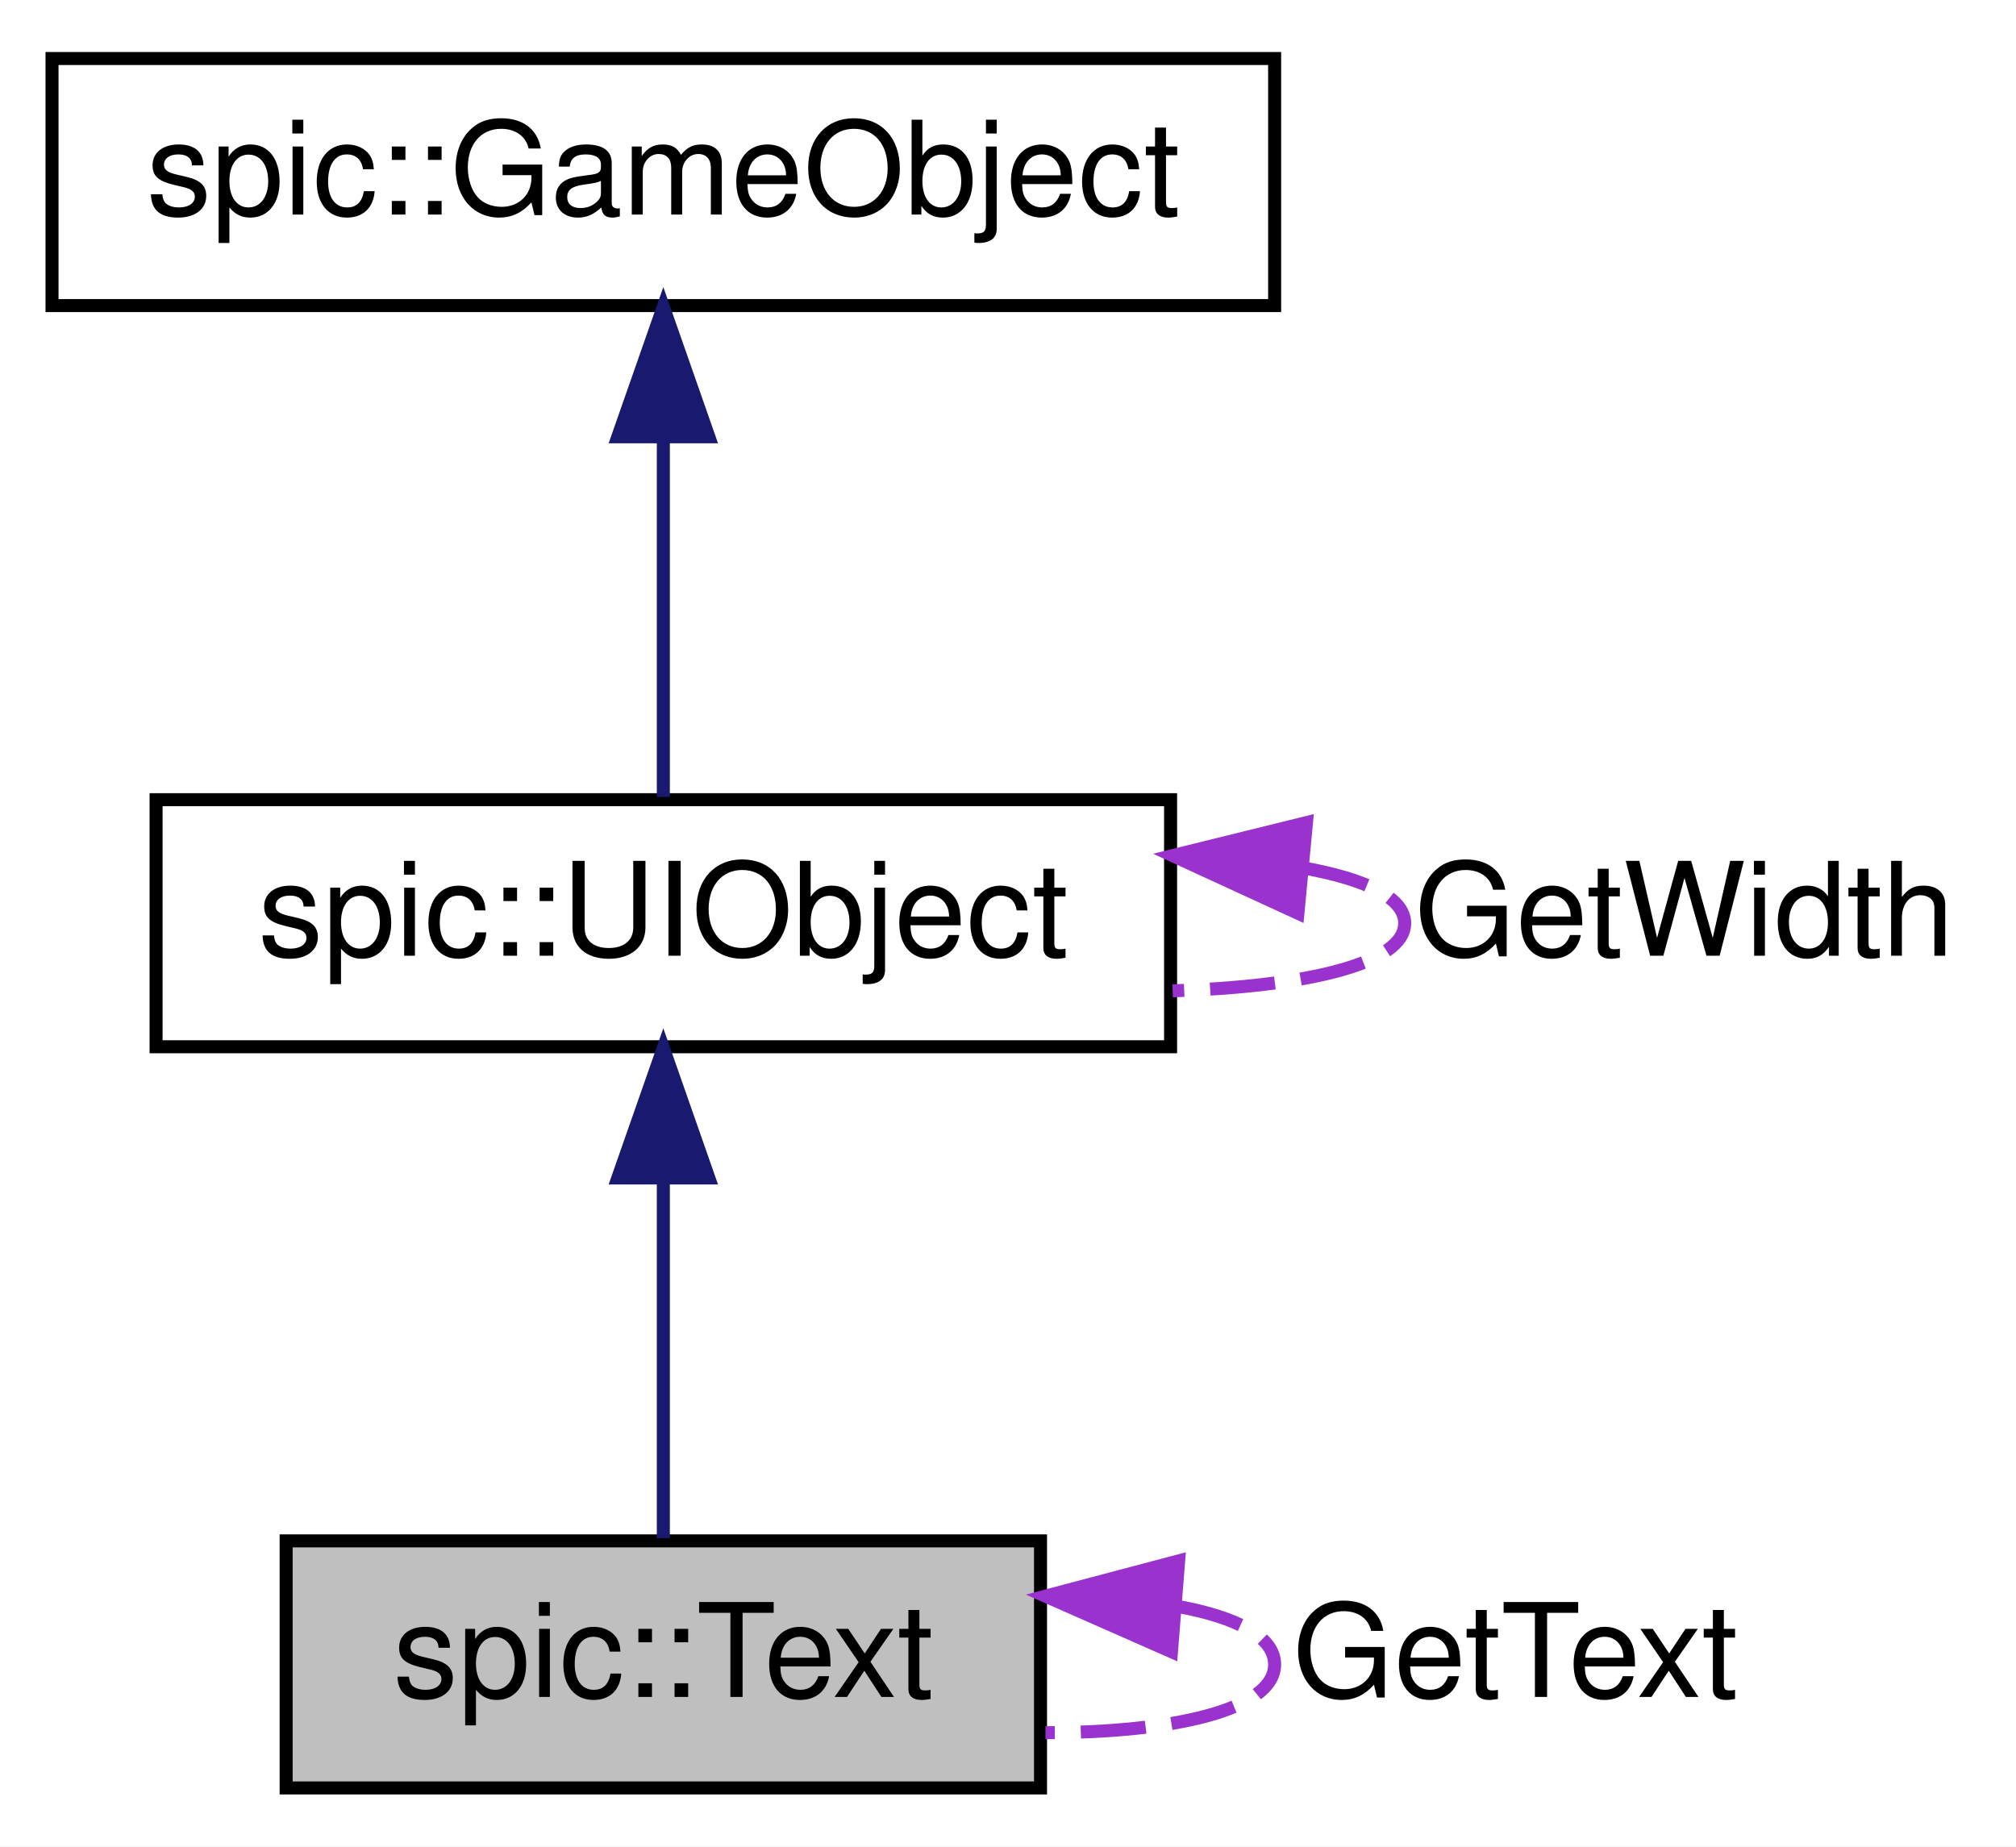
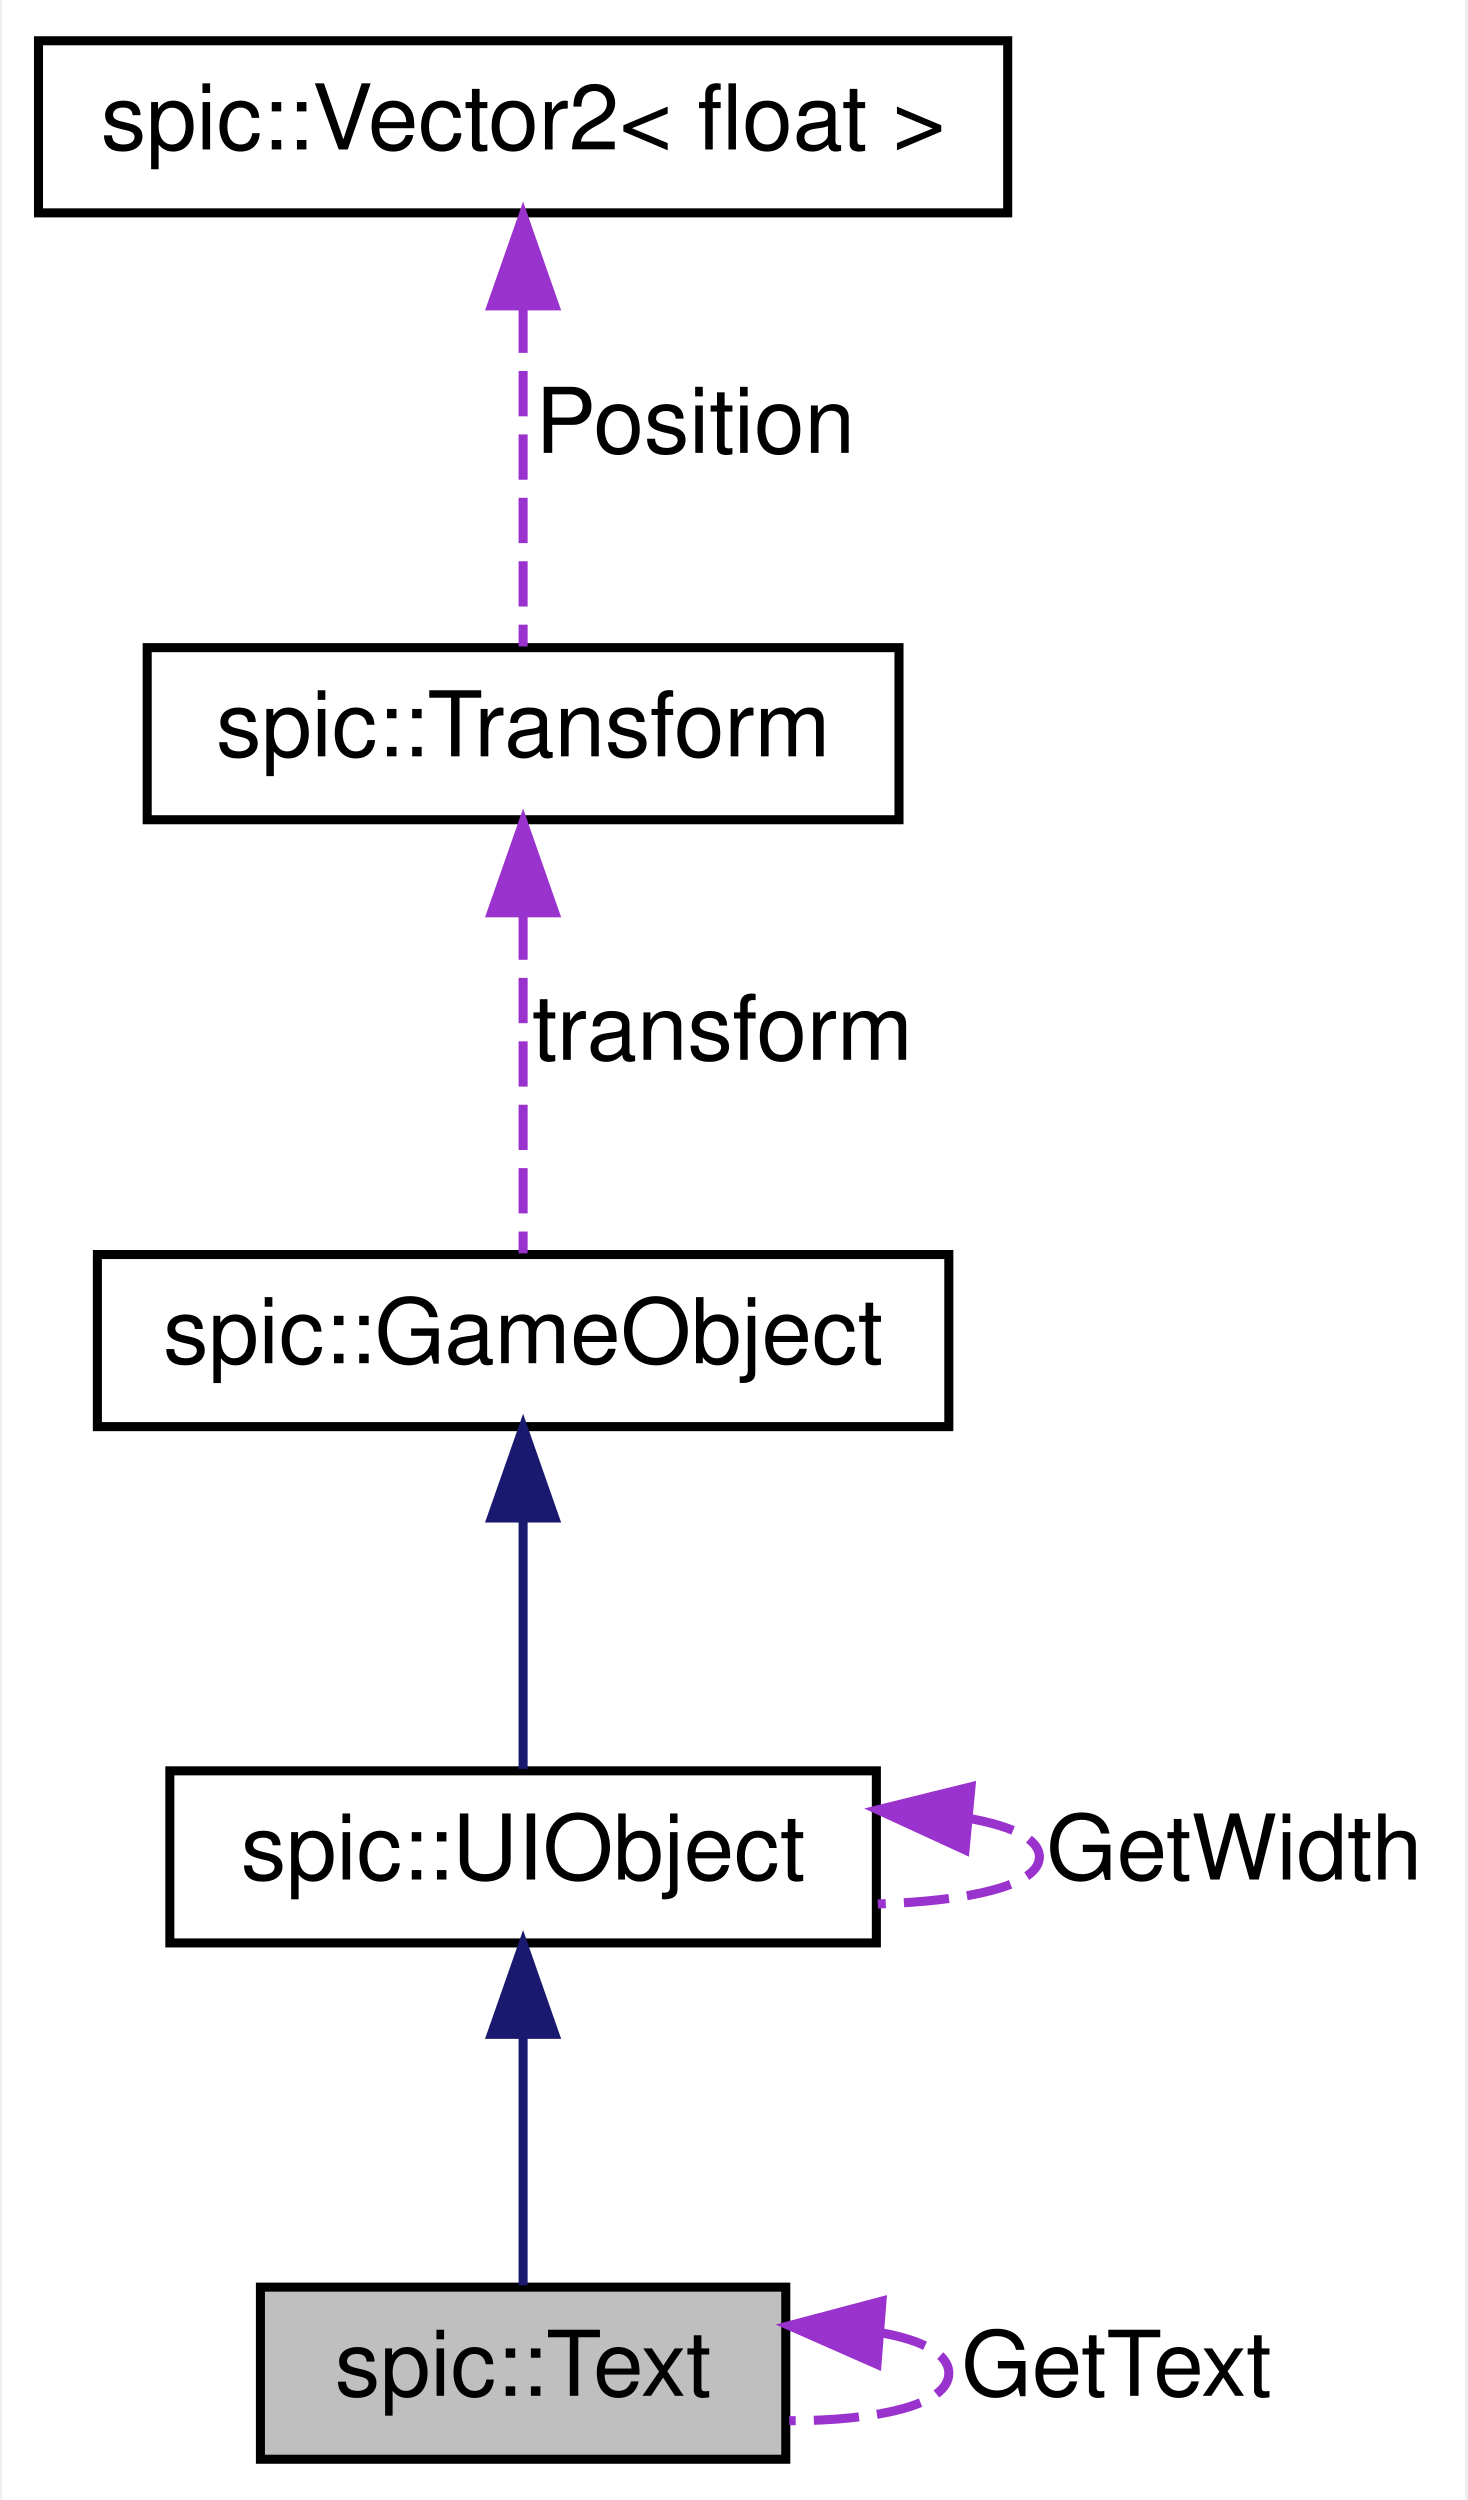
- <svg xmlns="http://www.w3.org/2000/svg" xmlns:xlink="http://www.w3.org/1999/xlink" width="155pt" height="142pt" viewBox="0.00 0.00 155.00 142.00">
-   <g id="graph0" class="graph" transform="scale(1 1) rotate(0) translate(4 138)">
-     <polygon fill="white" stroke="transparent" points="-4,4 -4,-138 151,-138 151,4 -4,4" />
+ <svg xmlns="http://www.w3.org/2000/svg" xmlns:xlink="http://www.w3.org/1999/xlink" width="162pt" height="276pt" viewBox="0.00 0.00 161.50 276.00">
+   <g id="graph0" class="graph" transform="scale(1 1) rotate(0) translate(4 272)">
+     <polygon fill="white" stroke="transparent" points="-4,4 -4,-272 157.5,-272 157.5,4 -4,4" />
    <g id="node1" class="node">
      <g id="a_node1">
        <a xlink:title="Class representing a piece of text which can be rendered.">
-           <polygon fill="#bfbfbf" stroke="black" points="18,-0.5 18,-19.5 76,-19.5 76,-0.5 18,-0.5" />
-           <text text-anchor="middle" x="47" y="-7.5" font-family="Helvetica,sans-Serif" font-size="10.00">spic::Text</text>
+           <polygon fill="#bfbfbf" stroke="black" points="24.5,-0.5 24.5,-19.5 82.5,-19.5 82.5,-0.5 24.5,-0.5" />
+           <text text-anchor="middle" x="53.5" y="-7.5" font-family="Helvetica,sans-Serif" font-size="10.00">spic::Text</text>
+         </a>
+       </g>
+     </g>
+     <g id="edge6" class="edge">
+       <path fill="none" stroke="#9a32cd" stroke-dasharray="5,2" d="M93.1,-14.45C97.59,-13.62 100.5,-12.13 100.5,-10 100.5,-6.5 92.67,-4.75 82.88,-4.75" />
+       <polygon fill="#9a32cd" stroke="#9a32cd" points="92.57,-10.98 82.88,-15.25 93.12,-17.96 92.57,-10.98" />
+       <text text-anchor="middle" x="119" y="-7.5" font-family="Helvetica,sans-Serif" font-size="10.00"> GetText</text>
+     </g>
+     <g id="node2" class="node">
+       <g id="a_node2">
+         <a xlink:href="classspic_1_1UIObject.html" target="_top" xlink:title="Base class for a user interface object like Button or Text.">
+           <polygon fill="white" stroke="black" points="14.5,-57.5 14.5,-76.5 92.5,-76.5 92.5,-57.5 14.5,-57.5" />
+           <text text-anchor="middle" x="53.5" y="-64.5" font-family="Helvetica,sans-Serif" font-size="10.00">spic::UIObject</text>
+         </a>
+       </g>
+     </g>
+     <g id="edge1" class="edge">
+       <path fill="none" stroke="midnightblue" d="M53.5,-47.12C53.5,-37.82 53.5,-27.06 53.5,-19.71" />
+       <polygon fill="midnightblue" stroke="midnightblue" points="50,-47.41 53.5,-57.41 57,-47.41 50,-47.41" />
+     </g>
+     <g id="edge5" class="edge">
+       <path fill="none" stroke="#9a32cd" stroke-dasharray="5,2" d="M102.78,-71.24C107.5,-70.38 110.5,-68.97 110.5,-67 110.5,-63.86 102.83,-62.12 92.66,-61.8" />
+       <polygon fill="#9a32cd" stroke="#9a32cd" points="102.29,-67.77 92.66,-72.2 102.95,-74.74 102.29,-67.77" />
+       <text text-anchor="middle" x="132" y="-64.5" font-family="Helvetica,sans-Serif" font-size="10.00"> GetWidth</text>
+     </g>
+     <g id="node3" class="node">
+       <g id="a_node3">
+         <a xlink:href="classspic_1_1GameObject.html" target="_top" xlink:title="Any object which should be represented on screen.">
+           <polygon fill="white" stroke="black" points="6.5,-114.5 6.5,-133.5 100.5,-133.5 100.5,-114.5 6.5,-114.5" />
+           <text text-anchor="middle" x="53.5" y="-121.5" font-family="Helvetica,sans-Serif" font-size="10.00">spic::GameObject</text>
+         </a>
+       </g>
+     </g>
+     <g id="edge2" class="edge">
+       <path fill="none" stroke="midnightblue" d="M53.5,-104.12C53.5,-94.82 53.5,-84.06 53.5,-76.71" />
+       <polygon fill="midnightblue" stroke="midnightblue" points="50,-104.41 53.5,-114.41 57,-104.41 50,-104.41" />
+     </g>
+     <g id="node4" class="node">
+       <g id="a_node4">
+         <a xlink:href="classspic_1_1Transform.html" target="_top" xlink:title="Instances of this class represent specific 2D transformations.">
+           <polygon fill="white" stroke="black" points="12,-181.5 12,-200.5 95,-200.5 95,-181.5 12,-181.5" />
+           <text text-anchor="middle" x="53.5" y="-188.5" font-family="Helvetica,sans-Serif" font-size="10.00">spic::Transform</text>
+         </a>
+       </g>
+     </g>
+     <g id="edge3" class="edge">
+       <path fill="none" stroke="#9a32cd" stroke-dasharray="5,2" d="M53.5,-171.04C53.5,-158.67 53.5,-143.12 53.5,-133.63" />
+       <polygon fill="#9a32cd" stroke="#9a32cd" points="50,-171.23 53.5,-181.23 57,-171.23 50,-171.23" />
+       <text text-anchor="middle" x="75.5" y="-155" font-family="Helvetica,sans-Serif" font-size="10.00"> transform</text>
+     </g>
+     <g id="node5" class="node">
+       <g id="a_node5">
+         <a xlink:href="structspic_1_1Vector2.html" target="_top" xlink:title=" ">
+           <polygon fill="white" stroke="black" points="0,-248.5 0,-267.5 107,-267.5 107,-248.5 0,-248.5" />
+           <text text-anchor="middle" x="53.5" y="-255.5" font-family="Helvetica,sans-Serif" font-size="10.00">spic::Vector2&lt; float &gt;</text>
        </a>
      </g>
    </g>
    <g id="edge4" class="edge">
-       <path fill="none" stroke="#9a32cd" stroke-dasharray="5,2" d="M86.6,-14.45C91.09,-13.62 94,-12.13 94,-10 94,-6.5 86.17,-4.75 76.38,-4.75" />
-       <polygon fill="#9a32cd" stroke="#9a32cd" points="86.07,-10.98 76.38,-15.25 86.62,-17.96 86.07,-10.98" />
-       <text text-anchor="middle" x="112.5" y="-7.5" font-family="Helvetica,sans-Serif" font-size="10.00"> GetText</text>
-     </g>
-     <g id="node2" class="node">
-       <g id="a_node2">
-         <a xlink:href="classspic_1_1UIObject.html" target="_top" xlink:title="Base class for a user interface object like Button or Text.">
-           <polygon fill="white" stroke="black" points="8,-57.5 8,-76.5 86,-76.5 86,-57.5 8,-57.5" />
-           <text text-anchor="middle" x="47" y="-64.5" font-family="Helvetica,sans-Serif" font-size="10.00">spic::UIObject</text>
-         </a>
-       </g>
-     </g>
-     <g id="edge1" class="edge">
-       <path fill="none" stroke="midnightblue" d="M47,-47.12C47,-37.82 47,-27.06 47,-19.71" />
-       <polygon fill="midnightblue" stroke="midnightblue" points="43.5,-47.41 47,-57.41 50.5,-47.41 43.5,-47.41" />
-     </g>
-     <g id="edge3" class="edge">
-       <path fill="none" stroke="#9a32cd" stroke-dasharray="5,2" d="M96.28,-71.24C101,-70.38 104,-68.97 104,-67 104,-63.86 96.33,-62.12 86.16,-61.8" />
-       <polygon fill="#9a32cd" stroke="#9a32cd" points="95.79,-67.77 86.16,-72.2 96.45,-74.74 95.79,-67.77" />
-       <text text-anchor="middle" x="125.5" y="-64.5" font-family="Helvetica,sans-Serif" font-size="10.00"> GetWidth</text>
-     </g>
-     <g id="node3" class="node">
-       <g id="a_node3">
-         <a xlink:href="classspic_1_1GameObject.html" target="_top" xlink:title="Any object which should be represented on screen.">
-           <polygon fill="white" stroke="black" points="0,-114.5 0,-133.5 94,-133.5 94,-114.5 0,-114.5" />
-           <text text-anchor="middle" x="47" y="-121.5" font-family="Helvetica,sans-Serif" font-size="10.00">spic::GameObject</text>
-         </a>
-       </g>
-     </g>
-     <g id="edge2" class="edge">
-       <path fill="none" stroke="midnightblue" d="M47,-104.12C47,-94.82 47,-84.06 47,-76.71" />
-       <polygon fill="midnightblue" stroke="midnightblue" points="43.5,-104.41 47,-114.41 50.5,-104.41 43.5,-104.41" />
+       <path fill="none" stroke="#9a32cd" stroke-dasharray="5,2" d="M53.5,-238.04C53.5,-225.67 53.5,-210.12 53.5,-200.63" />
+       <polygon fill="#9a32cd" stroke="#9a32cd" points="50,-238.23 53.5,-248.23 57,-238.23 50,-238.23" />
+       <text text-anchor="middle" x="72.5" y="-222" font-family="Helvetica,sans-Serif" font-size="10.00"> Position</text>
    </g>
  </g>
</svg>
